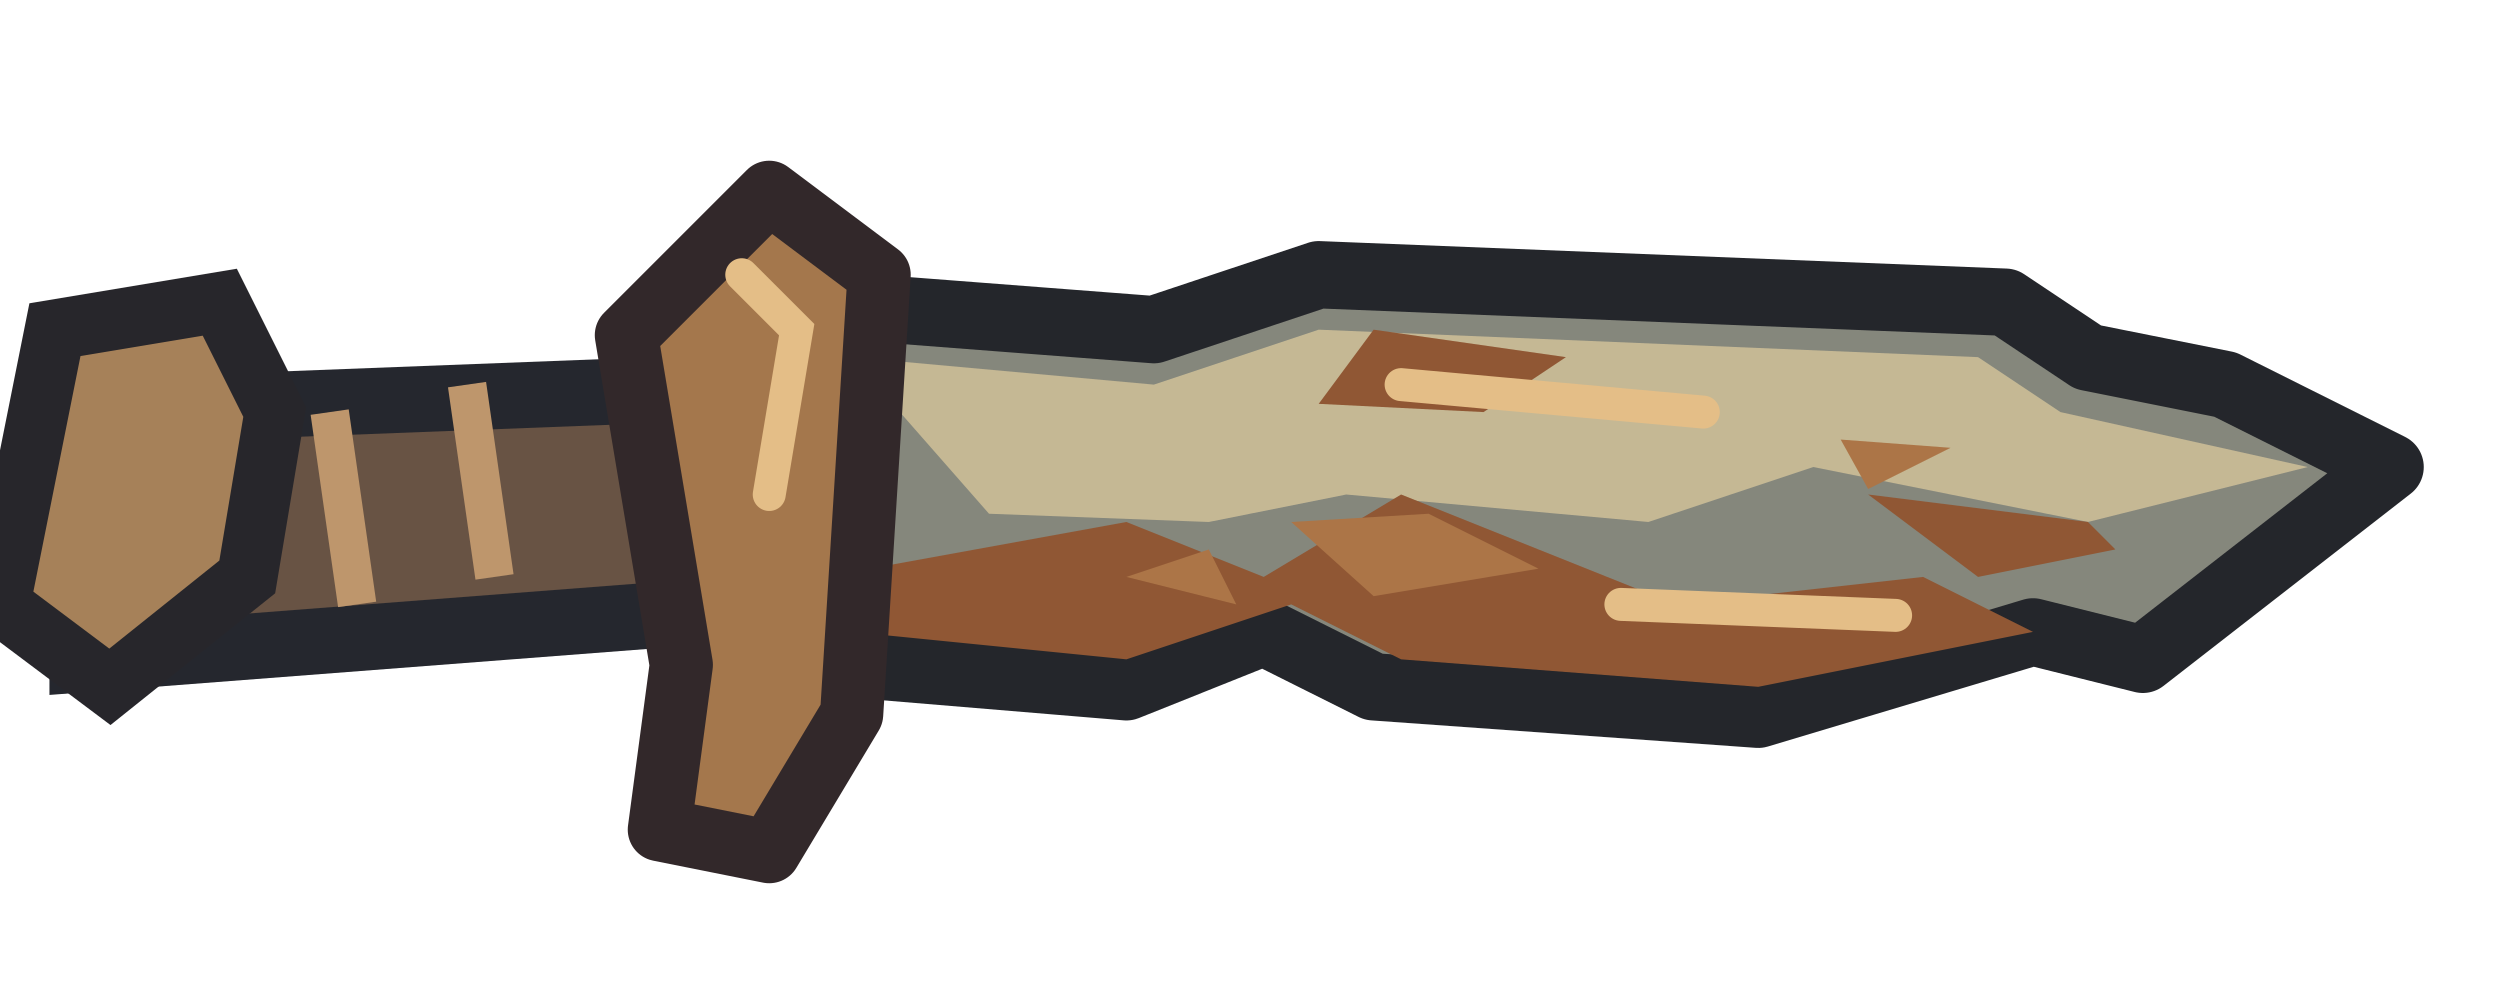
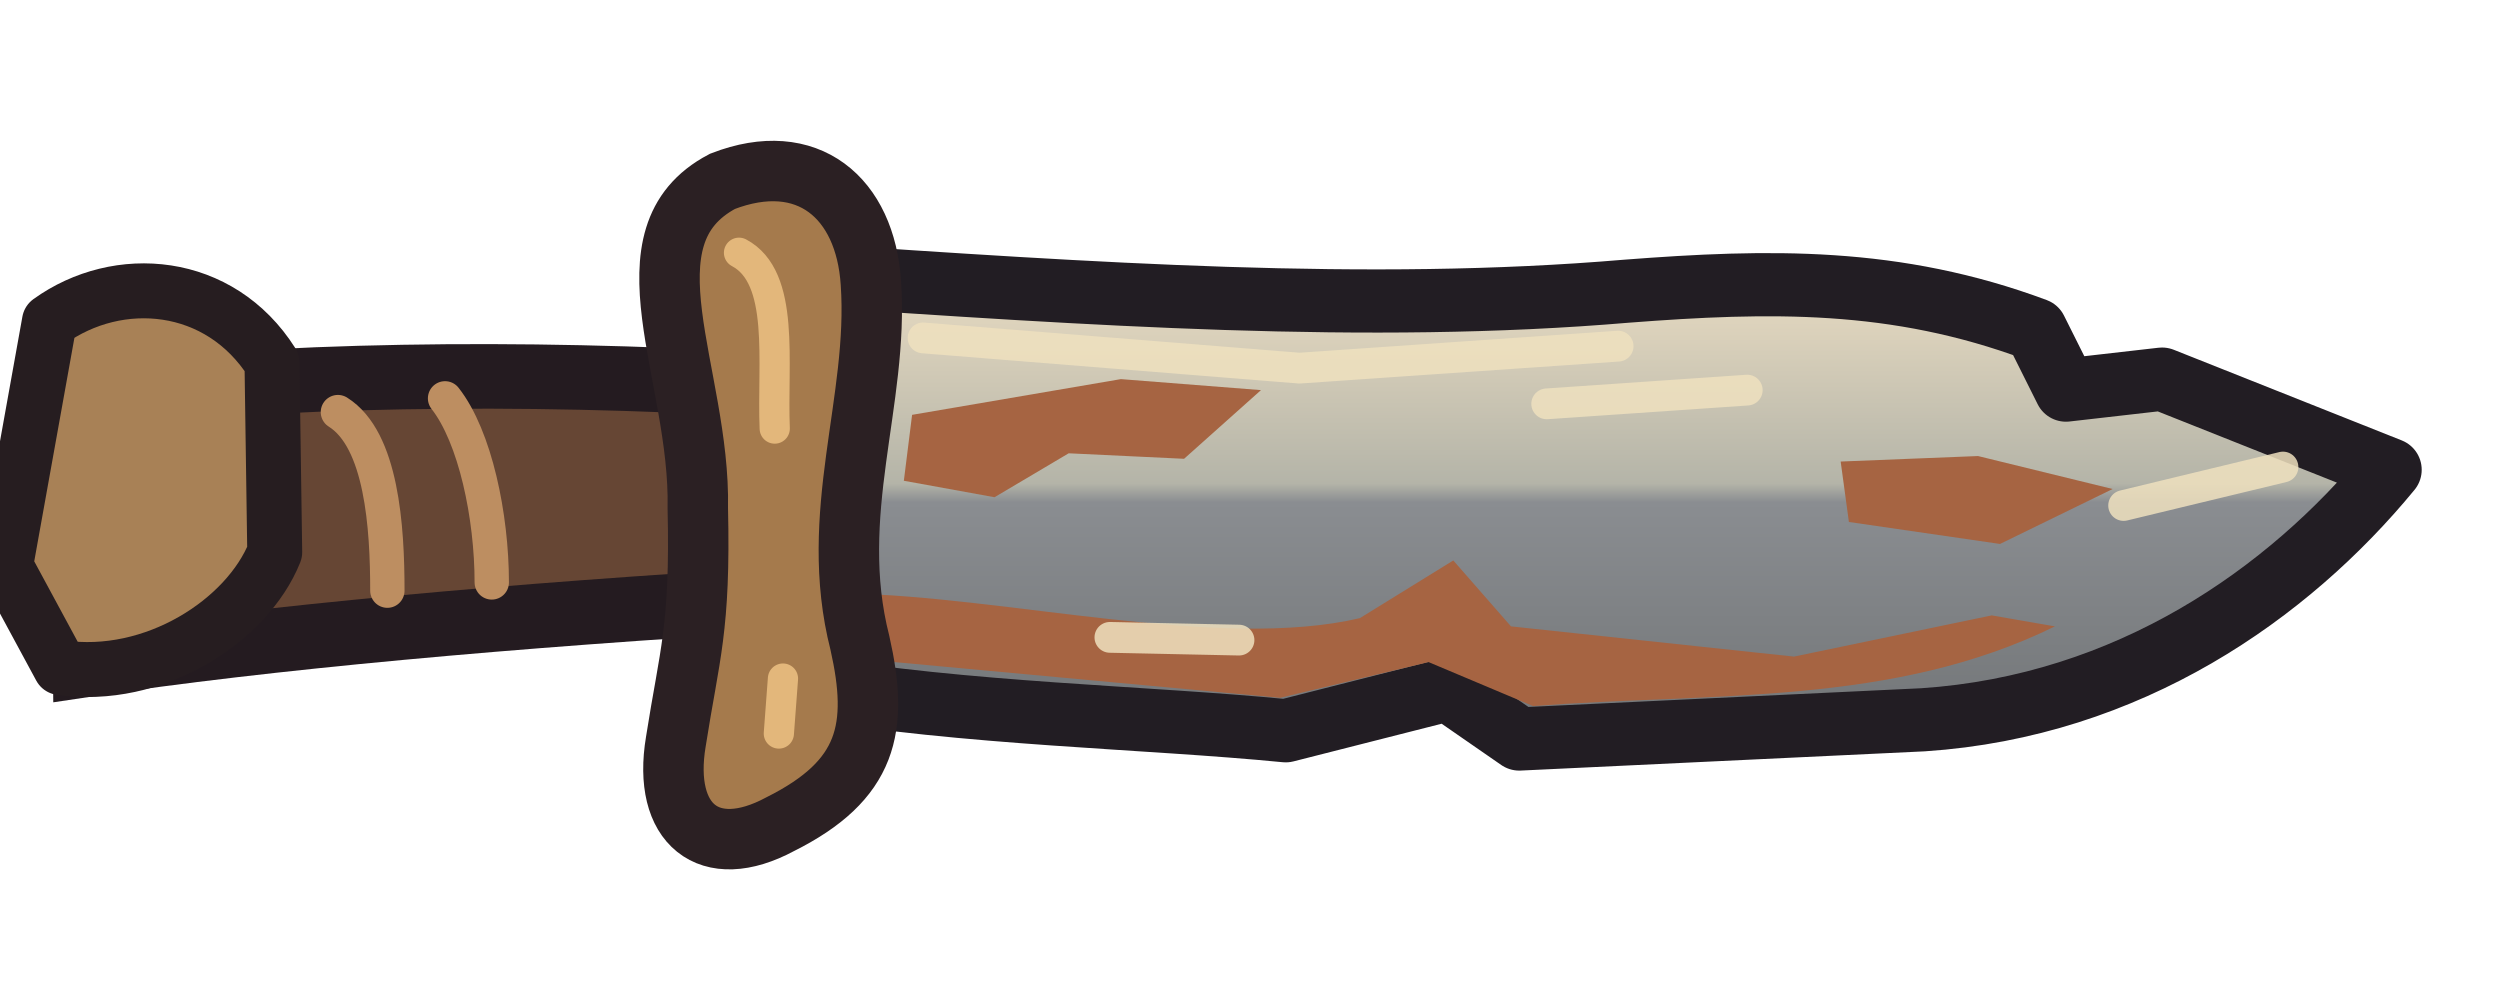
<svg xmlns="http://www.w3.org/2000/svg" width="91" height="36" viewBox="-20 -18 91 36">
-   <path d="m-17-3 26-1v8l-26 2z" fill="#685344" stroke="#25272e" stroke-width="2.4" />
-   <path d="m-18-6 6-1 2 4-1 6-5 4-4-3z" fill="#a68159" stroke="#27262b" stroke-width="2.2" />
-   <path d="m-8-3 1 7m4-8 1 7" stroke="#be966c" stroke-width="1.4" />
-   <path d="m9-7 13 1 6-2 25 1 3 2 5 1 6 3-9 7-4-1-10 3-14-1-4-2-5 2-12-1z" fill="#85877c" stroke="#24262b" stroke-width="2.45" stroke-linejoin="round" />
-   <path d="m11-5 11 1 6-2 24 1 3 2 9 2-8 2-10-2-6 2-11-1-5 1-8-.3z" fill="#c5b894" />
-   <path d="m10 3 11-2 5 2 5-3 10 4 9-1 4 2-10 2-13-1-4-2-6 2-10-1zm20-9 7 1-3 2-6-.3zm18 6 8 1 1 1-5 1z" fill="#905734" />
-   <path d="m27 1 5-.3 4 2-6 1zm20-3 4 .3-3 1.5zm-26 5 3-1 1 2z" fill="#ac7547" />
-   <path d="m8-11 4 3-1 16-3 5-4-.8.8-6-2-12z" fill="#a4774c" stroke="#32282a" stroke-width="2.3" stroke-linejoin="round" />
-   <path d="m7-8 2 2-1 6m23-4 11 1m-3 7 10 .4" stroke="#e4be87" stroke-width="1.2" fill="none" stroke-linecap="round" />
+   <defs>
+     <linearGradient id="blade" x1="0" y1="0" x2="0" y2="1">
+       <stop stop-color="#e9dcc2" />
+       <stop offset=".45" stop-color="#b4b4a8" />
+       <stop offset=".49" stop-color="#8a8d91" />
+       <stop offset="1" stop-color="#727577" />
+     </linearGradient>
+   </defs>
+   <path d="M-17-3.5c6.8-.9 16.1-1 24.6-.5l1 7.8c-10 .6-18.9 1.4-25.5 2.4Z" fill="#664634" stroke="#241b20" stroke-width="2.35" />
+   <path d="M-18.2-6.3c2.5-1.8 6.2-1.5 8.1 1.5l.1 6.9c-1 2.5-4.4 4.7-7.8 4.2l-2-3.7Z" fill="#a88156" stroke="#261d20" stroke-width="2.0" stroke-linejoin="round" />
+   <path d="M-7.7-3c1.6 1 1.8 4.2 1.8 6.5m2.1-7c1.1 1.4 1.7 4.3 1.7 6.7" stroke="#bd8e61" stroke-width="1.25" fill="none" stroke-linecap="round" />
+   <path d="M9.3-8c10.4.7 20.5 1.4 29.9.6 5.2-.4 9.8-.5 14.9 1.4l1.1 2.2 3.5-.4 8.3 3.3c-3.7 4.5-9.5 8.6-17 9.1l-14.7.7-2.6-1.8-5.9 1.5C21.7 8.1 15.2 8 9.3 7Z" fill="url(#blade)" stroke="#221d23" stroke-width="2.3" stroke-linejoin="round" />
+   <path d="M10.8 3.6c5.8.1 13.6 2.1 18.7.9l3.4-2.1 2.1 2.4 10.3 1.1 7.2-1.5 2.3.4c-5.9 2.9-12.4 2.4-19 2.9L32 6.1l-5.4 1.3-16.2-1.5Zm10-7.8 5.1.4-2.8 2.5-4.2-.2-2.7 1.6-3.3-.6.3-2.4Zm26.2 3 5-.2 4.9 1.2-4.1 2-5.5-.8Z" fill="#a66442" />
+   <path d="m13.6-5.7 13.7 1.1 11.6-.8m-2.6 2.1 7.3-.5m13.7 4.2 5.8-1.4M20.4 5.2l4.7.1" stroke="#eee0be" stroke-opacity=".85" stroke-width="1.12" fill="none" stroke-linecap="round" />
+   <path d="M6.3-11.4c3.1-1.2 5.2.6 5.4 3.7.3 4.3-1.6 8.4-.4 13.1.7 3.1.3 5-2.9 6.6-2.6 1.4-4.3 0-3.8-3 .5-3.2.9-4.1.8-8.5.1-4.9-2.9-9.9.9-11.9Z" fill="#a57a4c" stroke="#2b2023" stroke-width="2.2" />
+   <path d="M6.9-8.8c1.7.9 1.2 4 1.3 6.4m.3 9.1-.15 2" stroke="#e3b77b" stroke-width="1.1" fill="none" stroke-linecap="round" />
</svg>
